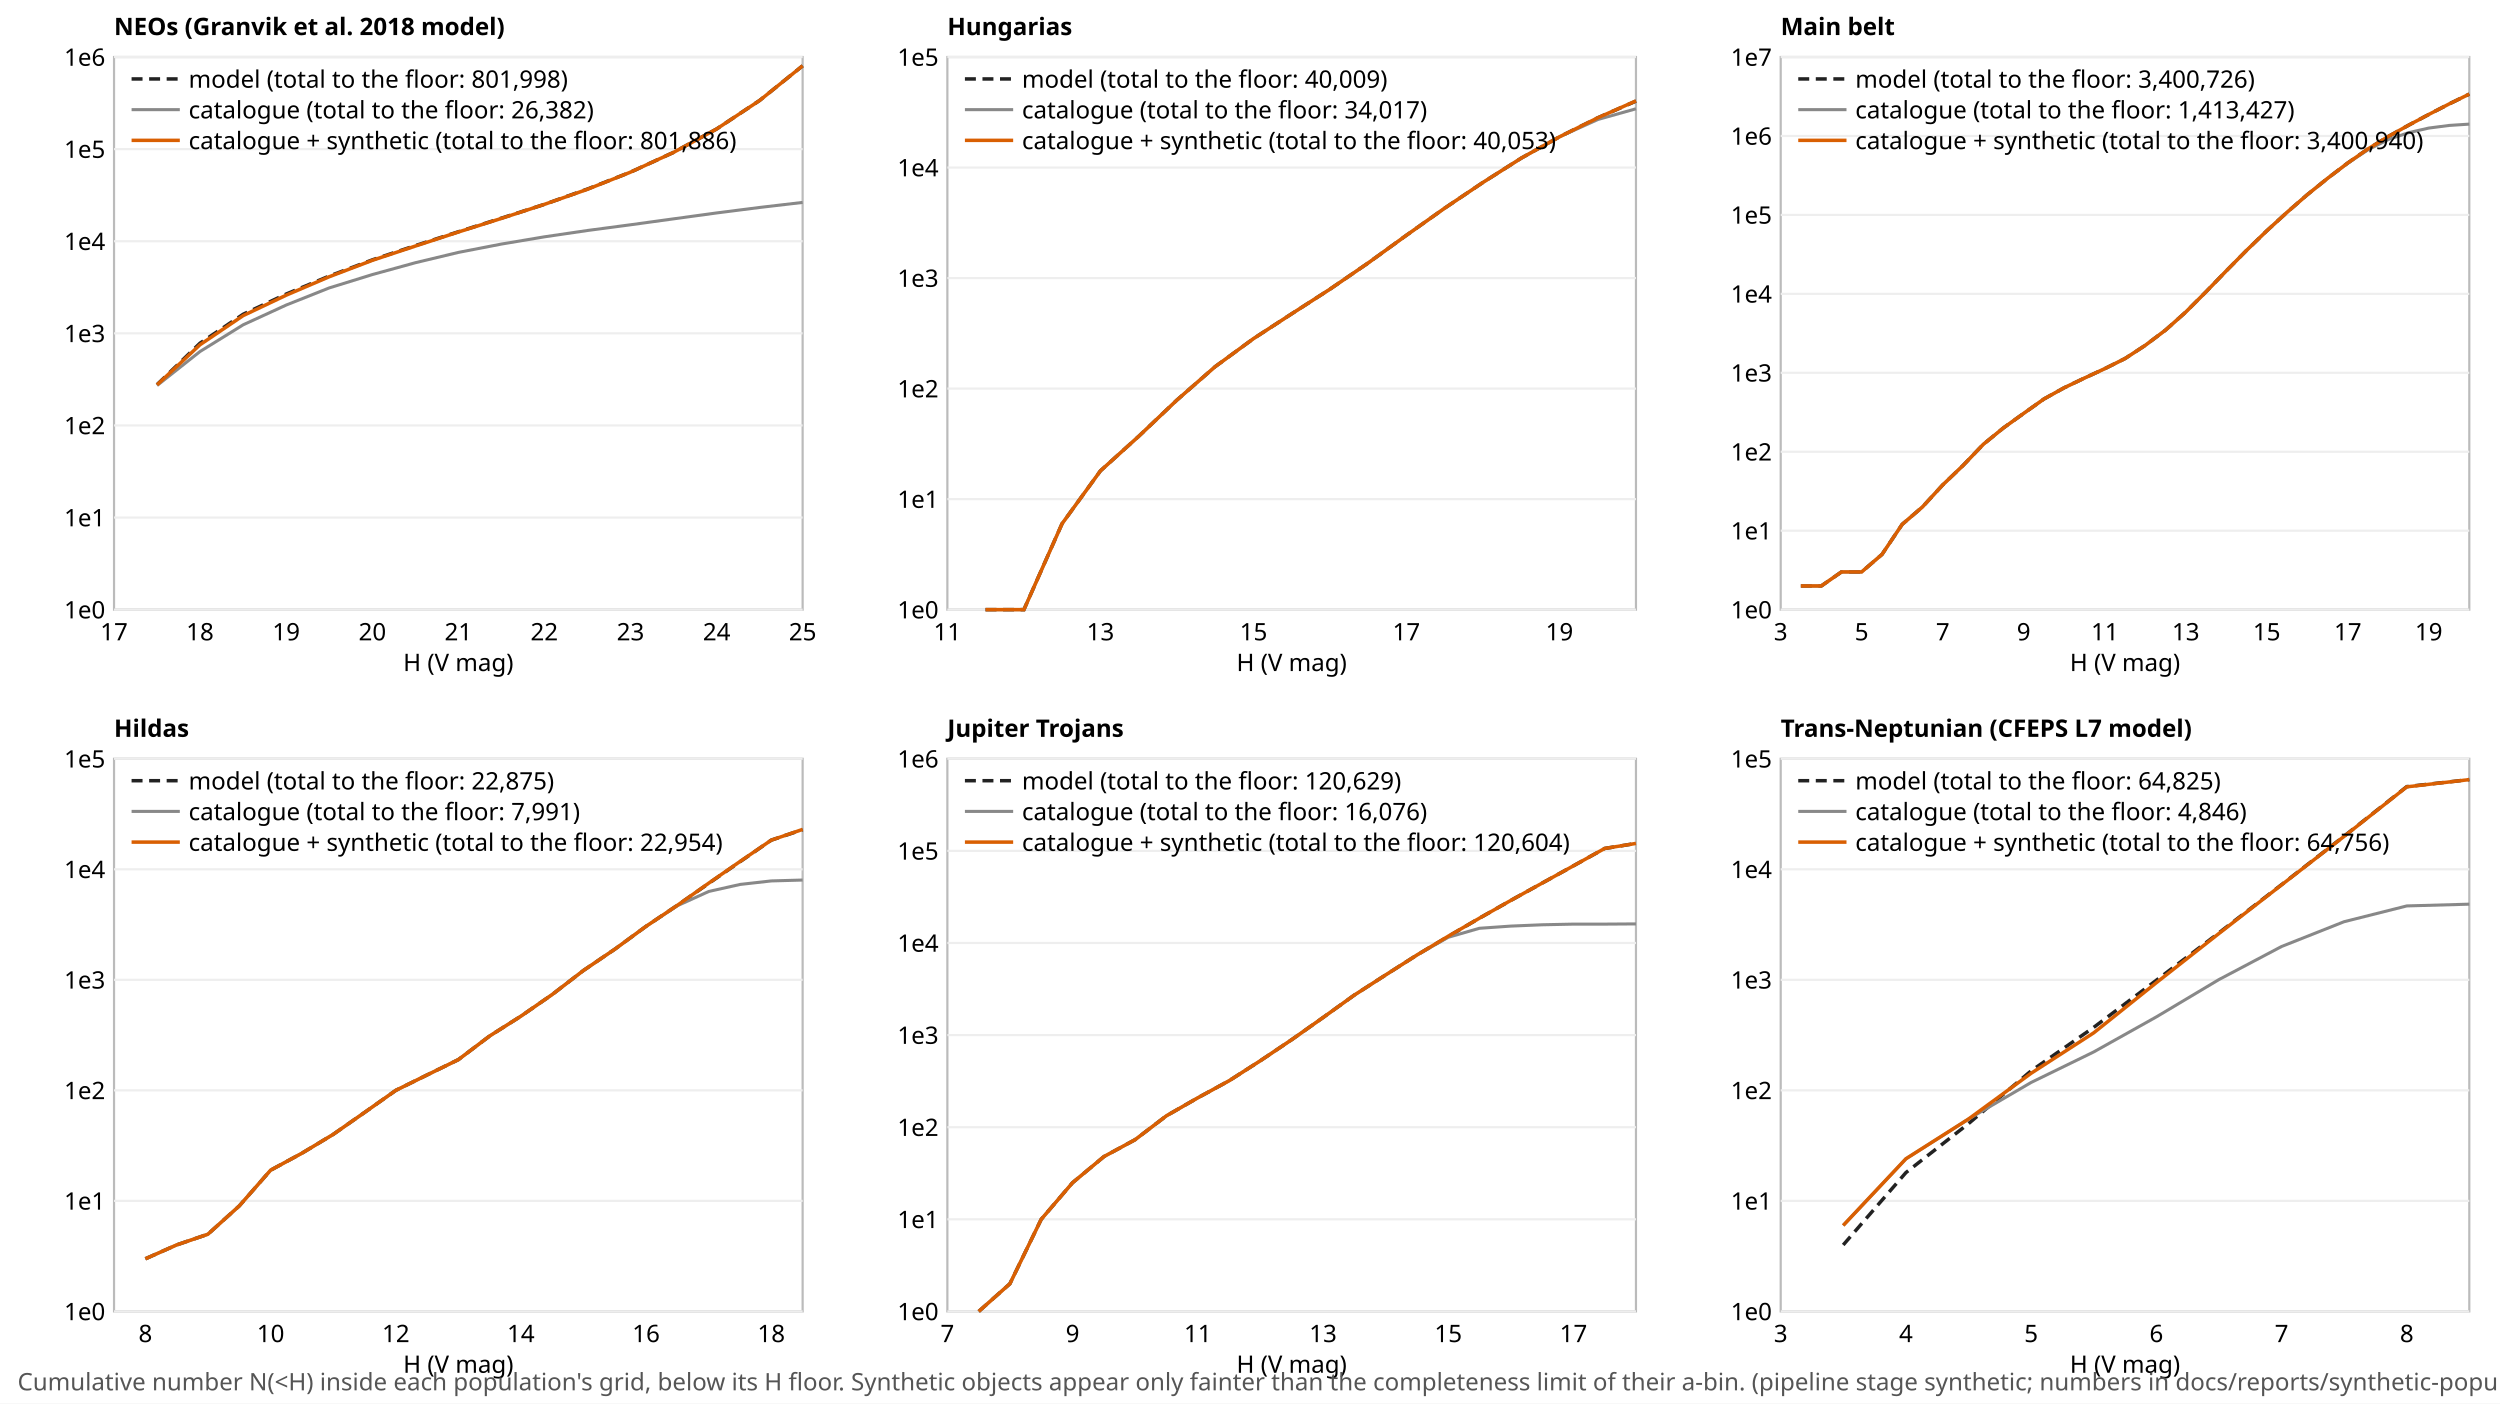
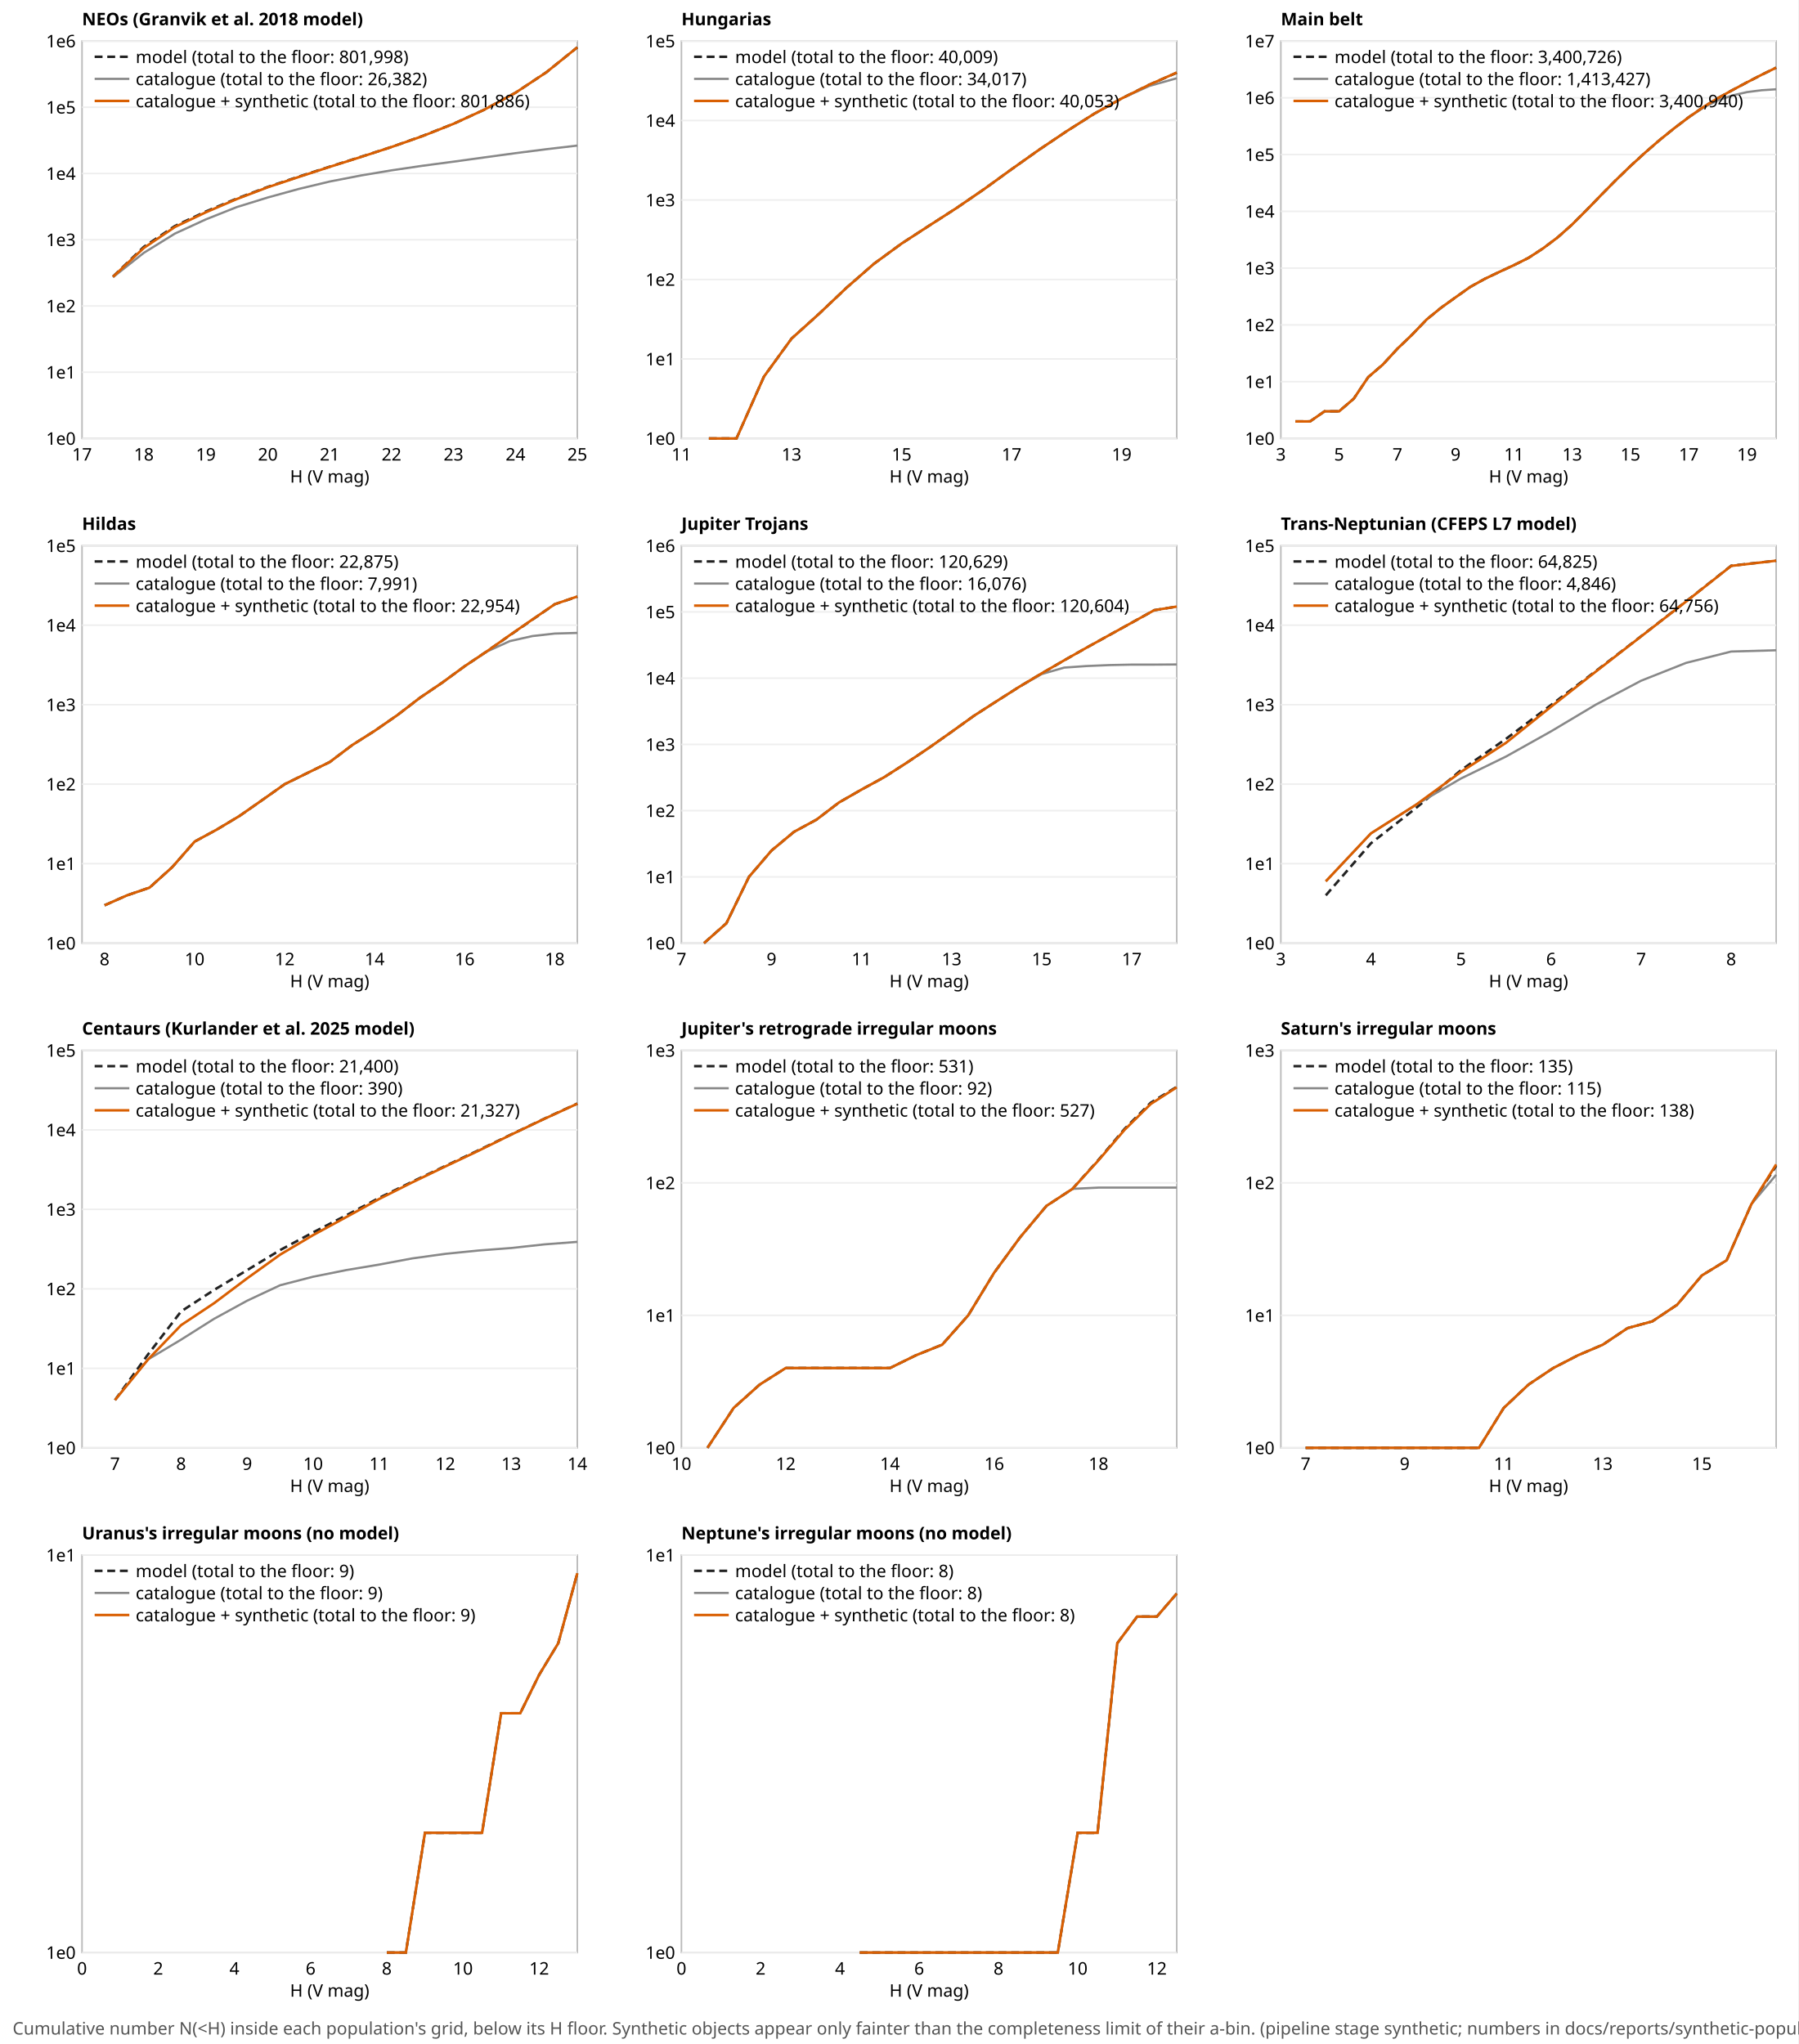
- <svg xmlns="http://www.w3.org/2000/svg" width="1140" height="640" viewBox="0 0 1140 640" font-family="sans-serif" font-size="11">
-   <rect width="1140" height="640" fill="white" />
+ <svg xmlns="http://www.w3.org/2000/svg" width="1140" height="1296" viewBox="0 0 1140 1296" font-family="sans-serif" font-size="11">
+   <rect width="1140" height="1296" fill="white" />
  <text x="52" y="16" font-weight="bold">NEOs (Granvik et al. 2018 model)</text>
  <rect x="52" y="26" width="314" height="252" fill="none" stroke="#bbb" />
  <line x1="52" x2="366" y1="278.0" y2="278.0" stroke="#eee" />
  <text x="48" y="282.0" text-anchor="end">1e0</text>
  <line x1="52" x2="366" y1="236.0" y2="236.0" stroke="#eee" />
  <text x="48" y="240.0" text-anchor="end">1e1</text>
  <line x1="52" x2="366" y1="194.0" y2="194.0" stroke="#eee" />
  <text x="48" y="198.0" text-anchor="end">1e2</text>
  <line x1="52" x2="366" y1="152.0" y2="152.0" stroke="#eee" />
  <text x="48" y="156.0" text-anchor="end">1e3</text>
  <line x1="52" x2="366" y1="110.0" y2="110.0" stroke="#eee" />
  <text x="48" y="114.0" text-anchor="end">1e4</text>
  <line x1="52" x2="366" y1="68.0" y2="68.0" stroke="#eee" />
  <text x="48" y="72.0" text-anchor="end">1e5</text>
  <line x1="52" x2="366" y1="26.0" y2="26.0" stroke="#eee" />
  <text x="48" y="30.0" text-anchor="end">1e6</text>
  <text x="52.0" y="292" text-anchor="middle">17</text>
  <text x="91.2" y="292" text-anchor="middle">18</text>
  <text x="130.5" y="292" text-anchor="middle">19</text>
  <text x="169.8" y="292" text-anchor="middle">20</text>
  <text x="209.0" y="292" text-anchor="middle">21</text>
  <text x="248.2" y="292" text-anchor="middle">22</text>
  <text x="287.5" y="292" text-anchor="middle">23</text>
  <text x="326.8" y="292" text-anchor="middle">24</text>
  <text x="366.0" y="292" text-anchor="middle">25</text>
  <text x="209.0" y="306" text-anchor="middle">H (V mag)</text>
  <polyline points="71.6,175.4 91.2,156.5 110.9,143.3 130.5,134.1 150.1,125.9 169.8,118.5 189.4,112.0 209.0,105.7 228.6,99.5 248.2,93.2 267.9,86.2 287.5,78.5 307.1,69.5 326.8,58.8 346.4,45.8 366.0,30.0" fill="none" stroke="#222" stroke-width="1.6" stroke-dasharray="5,3" />
  <line x1="60" x2="82" y1="36" y2="36" stroke="#222" stroke-width="1.6" stroke-dasharray="5,3" />
  <text x="86" y="40">model (total to the floor: 801,998)</text>
  <polyline points="71.6,175.8 91.2,160.3 110.9,148.1 130.5,139.1 150.1,131.3 169.8,125.2 189.4,119.8 209.0,115.1 228.6,111.3 248.2,108.0 267.9,105.1 287.5,102.5 307.1,99.8 326.8,97.1 346.4,94.6 366.0,92.3" fill="none" stroke="#888" stroke-width="1.4" />
  <line x1="60" x2="82" y1="50" y2="50" stroke="#888" stroke-width="1.4" />
  <text x="86" y="54">catalogue (total to the floor: 26,382)</text>
  <polyline points="71.6,175.5 91.2,157.2 110.9,143.9 130.5,134.6 150.1,126.2 169.8,118.7 189.4,112.2 209.0,105.8 228.6,99.6 248.2,93.2 267.9,86.3 287.5,78.5 307.1,69.5 326.8,58.8 346.4,45.8 366.0,30.0" fill="none" stroke="#d95f02" stroke-width="1.6" />
  <line x1="60" x2="82" y1="64" y2="64" stroke="#d95f02" stroke-width="1.6" />
  <text x="86" y="68">catalogue + synthetic (total to the floor: 801,886)</text>
  <text x="432" y="16" font-weight="bold">Hungarias</text>
  <rect x="432" y="26" width="314" height="252" fill="none" stroke="#bbb" />
  <line x1="432" x2="746" y1="278.0" y2="278.0" stroke="#eee" />
  <text x="428" y="282.0" text-anchor="end">1e0</text>
  <line x1="432" x2="746" y1="227.6" y2="227.6" stroke="#eee" />
  <text x="428" y="231.6" text-anchor="end">1e1</text>
  <line x1="432" x2="746" y1="177.2" y2="177.2" stroke="#eee" />
  <text x="428" y="181.2" text-anchor="end">1e2</text>
  <line x1="432" x2="746" y1="126.8" y2="126.8" stroke="#eee" />
  <text x="428" y="130.8" text-anchor="end">1e3</text>
  <line x1="432" x2="746" y1="76.4" y2="76.4" stroke="#eee" />
  <text x="428" y="80.4" text-anchor="end">1e4</text>
  <line x1="432" x2="746" y1="26.0" y2="26.0" stroke="#eee" />
  <text x="428" y="30.0" text-anchor="end">1e5</text>
  <text x="432.0" y="292" text-anchor="middle">11</text>
  <text x="501.8" y="292" text-anchor="middle">13</text>
  <text x="571.6" y="292" text-anchor="middle">15</text>
  <text x="641.3" y="292" text-anchor="middle">17</text>
  <text x="711.1" y="292" text-anchor="middle">19</text>
  <text x="589.0" y="306" text-anchor="middle">H (V mag)</text>
  <polyline points="449.4,278.0 466.9,278.0 484.3,238.8 501.8,214.7 519.2,199.0 536.7,182.4 554.1,167.2 571.6,154.4 589.0,143.1 606.4,131.9 623.9,119.9 641.3,107.3 658.8,94.9 676.2,83.2 693.7,72.1 711.1,62.4 728.6,53.7 746.0,46.1" fill="none" stroke="#222" stroke-width="1.6" stroke-dasharray="5,3" />
  <line x1="440" x2="462" y1="36" y2="36" stroke="#222" stroke-width="1.6" stroke-dasharray="5,3" />
  <text x="466" y="40">model (total to the floor: 40,009)</text>
  <polyline points="449.4,278.0 466.9,278.0 484.3,238.8 501.8,214.7 519.2,199.0 536.7,182.4 554.1,167.2 571.6,154.4 589.0,143.1 606.4,131.9 623.9,119.9 641.3,107.3 658.8,94.9 676.2,83.2 693.7,72.1 711.1,62.4 728.6,54.5 746.0,49.6" fill="none" stroke="#888" stroke-width="1.4" />
  <line x1="440" x2="462" y1="50" y2="50" stroke="#888" stroke-width="1.4" />
  <text x="466" y="54">catalogue (total to the floor: 34,017)</text>
  <polyline points="449.4,278.0 466.9,278.0 484.3,238.8 501.8,214.7 519.2,199.0 536.7,182.4 554.1,167.2 571.6,154.4 589.0,143.1 606.4,131.9 623.9,119.9 641.3,107.3 658.8,94.9 676.2,83.2 693.7,72.1 711.1,62.4 728.6,53.7 746.0,46.0" fill="none" stroke="#d95f02" stroke-width="1.6" />
  <line x1="440" x2="462" y1="64" y2="64" stroke="#d95f02" stroke-width="1.6" />
  <text x="466" y="68">catalogue + synthetic (total to the floor: 40,053)</text>
  <text x="812" y="16" font-weight="bold">Main belt</text>
  <rect x="812" y="26" width="314" height="252" fill="none" stroke="#bbb" />
  <line x1="812" x2="1126" y1="278.0" y2="278.0" stroke="#eee" />
  <text x="808" y="282.0" text-anchor="end">1e0</text>
  <line x1="812" x2="1126" y1="242.0" y2="242.0" stroke="#eee" />
  <text x="808" y="246.0" text-anchor="end">1e1</text>
  <line x1="812" x2="1126" y1="206.0" y2="206.0" stroke="#eee" />
  <text x="808" y="210.0" text-anchor="end">1e2</text>
  <line x1="812" x2="1126" y1="170.0" y2="170.0" stroke="#eee" />
  <text x="808" y="174.0" text-anchor="end">1e3</text>
  <line x1="812" x2="1126" y1="134.0" y2="134.0" stroke="#eee" />
  <text x="808" y="138.0" text-anchor="end">1e4</text>
  <line x1="812" x2="1126" y1="98.0" y2="98.0" stroke="#eee" />
  <text x="808" y="102.0" text-anchor="end">1e5</text>
  <line x1="812" x2="1126" y1="62.0" y2="62.0" stroke="#eee" />
  <text x="808" y="66.0" text-anchor="end">1e6</text>
  <line x1="812" x2="1126" y1="26.0" y2="26.0" stroke="#eee" />
  <text x="808" y="30.0" text-anchor="end">1e7</text>
  <text x="812.0" y="292" text-anchor="middle">3</text>
  <text x="848.9" y="292" text-anchor="middle">5</text>
  <text x="885.9" y="292" text-anchor="middle">7</text>
  <text x="922.8" y="292" text-anchor="middle">9</text>
  <text x="959.8" y="292" text-anchor="middle">11</text>
  <text x="996.7" y="292" text-anchor="middle">13</text>
  <text x="1033.6" y="292" text-anchor="middle">15</text>
  <text x="1070.6" y="292" text-anchor="middle">17</text>
  <text x="1107.5" y="292" text-anchor="middle">19</text>
  <text x="969.0" y="306" text-anchor="middle">H (V mag)</text>
  <polyline points="821.2,267.2 830.5,267.2 839.7,260.8 848.9,260.8 858.2,252.8 867.4,239.1 876.6,231.2 885.9,221.1 895.1,212.3 904.4,202.6 913.6,195.1 922.8,188.5 932.1,181.9 941.3,176.8 950.5,172.4 959.8,168.1 969.0,163.5 978.2,157.5 987.5,150.5 996.7,142.3 1005.9,133.1 1015.2,123.5 1024.4,114.2 1033.6,105.3 1042.9,96.8 1052.1,88.8 1061.4,81.3 1070.6,74.3 1079.8,67.9 1089.1,62.2 1098.3,57.1 1107.5,52.2 1116.8,47.4 1126.0,42.9" fill="none" stroke="#222" stroke-width="1.6" stroke-dasharray="5,3" />
  <line x1="820" x2="842" y1="36" y2="36" stroke="#222" stroke-width="1.6" stroke-dasharray="5,3" />
  <text x="846" y="40">model (total to the floor: 3,400,726)</text>
  <polyline points="821.2,267.2 830.5,267.2 839.7,260.8 848.9,260.8 858.2,252.8 867.4,239.1 876.6,231.2 885.9,221.1 895.1,212.3 904.4,202.6 913.6,195.1 922.8,188.5 932.1,181.9 941.3,176.8 950.5,172.4 959.8,168.1 969.0,163.5 978.2,157.5 987.5,150.5 996.7,142.3 1005.9,133.1 1015.2,123.5 1024.4,114.2 1033.6,105.3 1042.9,96.8 1052.1,88.8 1061.4,81.3 1070.6,74.4 1079.8,68.3 1089.1,63.6 1098.3,60.5 1107.5,58.4 1116.8,57.2 1126.0,56.6" fill="none" stroke="#888" stroke-width="1.4" />
  <line x1="820" x2="842" y1="50" y2="50" stroke="#888" stroke-width="1.4" />
  <text x="846" y="54">catalogue (total to the floor: 1,413,427)</text>
  <polyline points="821.2,267.2 830.5,267.2 839.7,260.8 848.9,260.8 858.2,252.8 867.4,239.1 876.6,231.2 885.9,221.1 895.1,212.3 904.4,202.6 913.6,195.1 922.8,188.5 932.1,181.9 941.3,176.8 950.5,172.4 959.8,168.1 969.0,163.5 978.2,157.5 987.5,150.5 996.7,142.3 1005.9,133.1 1015.2,123.5 1024.4,114.2 1033.6,105.3 1042.9,96.8 1052.1,88.8 1061.4,81.3 1070.6,74.3 1079.8,67.9 1089.1,62.2 1098.3,57.1 1107.5,52.2 1116.8,47.4 1126.0,42.9" fill="none" stroke="#d95f02" stroke-width="1.6" />
  <line x1="820" x2="842" y1="64" y2="64" stroke="#d95f02" stroke-width="1.6" />
  <text x="846" y="68">catalogue + synthetic (total to the floor: 3,400,940)</text>
  <text x="52" y="336" font-weight="bold">Hildas</text>
  <rect x="52" y="346" width="314" height="252" fill="none" stroke="#bbb" />
  <line x1="52" x2="366" y1="598.0" y2="598.0" stroke="#eee" />
  <text x="48" y="602.0" text-anchor="end">1e0</text>
  <line x1="52" x2="366" y1="547.6" y2="547.6" stroke="#eee" />
  <text x="48" y="551.6" text-anchor="end">1e1</text>
  <line x1="52" x2="366" y1="497.2" y2="497.2" stroke="#eee" />
  <text x="48" y="501.2" text-anchor="end">1e2</text>
  <line x1="52" x2="366" y1="446.8" y2="446.8" stroke="#eee" />
  <text x="48" y="450.8" text-anchor="end">1e3</text>
  <line x1="52" x2="366" y1="396.4" y2="396.4" stroke="#eee" />
  <text x="48" y="400.4" text-anchor="end">1e4</text>
  <line x1="52" x2="366" y1="346.0" y2="346.0" stroke="#eee" />
  <text x="48" y="350.0" text-anchor="end">1e5</text>
  <text x="66.3" y="612" text-anchor="middle">8</text>
  <text x="123.4" y="612" text-anchor="middle">10</text>
  <text x="180.5" y="612" text-anchor="middle">12</text>
  <text x="237.5" y="612" text-anchor="middle">14</text>
  <text x="294.6" y="612" text-anchor="middle">16</text>
  <text x="351.7" y="612" text-anchor="middle">18</text>
  <text x="209.0" y="626" text-anchor="middle">H (V mag)</text>
  <polyline points="66.3,574.0 80.5,567.7 94.8,562.8 109.1,549.9 123.4,533.6 137.6,525.9 151.9,517.3 166.2,507.3 180.5,497.2 194.7,490.2 209.0,483.2 223.3,472.4 237.5,463.4 251.8,453.5 266.1,442.5 280.4,432.8 294.6,422.4 308.9,412.8 323.2,402.8 337.5,392.9 351.7,383.1 366.0,378.3" fill="none" stroke="#222" stroke-width="1.6" stroke-dasharray="5,3" />
  <line x1="60" x2="82" y1="356" y2="356" stroke="#222" stroke-width="1.6" stroke-dasharray="5,3" />
  <text x="86" y="360">model (total to the floor: 22,875)</text>
  <polyline points="66.3,574.0 80.5,567.7 94.8,562.8 109.1,549.9 123.4,533.6 137.6,525.9 151.9,517.3 166.2,507.3 180.5,497.2 194.7,490.2 209.0,483.2 223.3,472.4 237.5,463.4 251.8,453.5 266.1,442.5 280.4,432.8 294.6,422.4 308.9,413.0 323.2,406.5 337.5,403.3 351.7,401.7 366.0,401.3" fill="none" stroke="#888" stroke-width="1.4" />
  <line x1="60" x2="82" y1="370" y2="370" stroke="#888" stroke-width="1.4" />
  <text x="86" y="374">catalogue (total to the floor: 7,991)</text>
  <polyline points="66.3,574.0 80.5,567.7 94.8,562.8 109.1,549.9 123.4,533.6 137.6,525.9 151.9,517.3 166.2,507.3 180.5,497.2 194.7,490.2 209.0,483.2 223.3,472.4 237.5,463.4 251.8,453.5 266.1,442.5 280.4,432.8 294.6,422.4 308.9,412.8 323.2,402.7 337.5,392.8 351.7,383.1 366.0,378.2" fill="none" stroke="#d95f02" stroke-width="1.6" />
  <line x1="60" x2="82" y1="384" y2="384" stroke="#d95f02" stroke-width="1.6" />
  <text x="86" y="388">catalogue + synthetic (total to the floor: 22,954)</text>
  <text x="432" y="336" font-weight="bold">Jupiter Trojans</text>
  <rect x="432" y="346" width="314" height="252" fill="none" stroke="#bbb" />
  <line x1="432" x2="746" y1="598.0" y2="598.0" stroke="#eee" />
  <text x="428" y="602.0" text-anchor="end">1e0</text>
  <line x1="432" x2="746" y1="556.0" y2="556.0" stroke="#eee" />
  <text x="428" y="560.0" text-anchor="end">1e1</text>
  <line x1="432" x2="746" y1="514.0" y2="514.0" stroke="#eee" />
  <text x="428" y="518.0" text-anchor="end">1e2</text>
  <line x1="432" x2="746" y1="472.0" y2="472.0" stroke="#eee" />
  <text x="428" y="476.0" text-anchor="end">1e3</text>
  <line x1="432" x2="746" y1="430.0" y2="430.0" stroke="#eee" />
  <text x="428" y="434.0" text-anchor="end">1e4</text>
  <line x1="432" x2="746" y1="388.0" y2="388.0" stroke="#eee" />
  <text x="428" y="392.0" text-anchor="end">1e5</text>
  <line x1="432" x2="746" y1="346.0" y2="346.0" stroke="#eee" />
  <text x="428" y="350.0" text-anchor="end">1e6</text>
  <text x="432.0" y="612" text-anchor="middle">7</text>
  <text x="489.1" y="612" text-anchor="middle">9</text>
  <text x="546.2" y="612" text-anchor="middle">11</text>
  <text x="603.3" y="612" text-anchor="middle">13</text>
  <text x="660.4" y="612" text-anchor="middle">15</text>
  <text x="717.5" y="612" text-anchor="middle">17</text>
  <text x="589.0" y="626" text-anchor="middle">H (V mag)</text>
  <polyline points="446.3,598.0 460.5,585.4 474.8,556.0 489.1,539.3 503.4,527.4 517.6,519.7 531.9,508.8 546.2,500.6 560.5,492.8 574.7,483.7 589.0,474.1 603.3,464.0 617.5,453.8 631.8,444.6 646.1,435.5 660.4,427.0 674.6,418.7 688.9,410.6 703.2,402.7 717.5,394.8 731.7,386.9 746.0,384.6" fill="none" stroke="#222" stroke-width="1.6" stroke-dasharray="5,3" />
  <line x1="440" x2="462" y1="356" y2="356" stroke="#222" stroke-width="1.6" stroke-dasharray="5,3" />
  <text x="466" y="360">model (total to the floor: 120,629)</text>
  <polyline points="446.3,598.0 460.5,585.4 474.8,556.0 489.1,539.3 503.4,527.4 517.6,519.7 531.9,508.8 546.2,500.6 560.5,492.8 574.7,483.7 589.0,474.1 603.3,464.0 617.5,453.8 631.8,444.6 646.1,435.5 660.4,427.4 674.6,423.3 688.9,422.3 703.2,421.7 717.5,421.4 731.7,421.4 746.0,421.3" fill="none" stroke="#888" stroke-width="1.4" />
  <line x1="440" x2="462" y1="370" y2="370" stroke="#888" stroke-width="1.4" />
  <text x="466" y="374">catalogue (total to the floor: 16,076)</text>
  <polyline points="446.3,598.0 460.5,585.4 474.8,556.0 489.1,539.3 503.4,527.4 517.6,519.7 531.9,508.8 546.2,500.6 560.5,492.8 574.7,483.7 589.0,474.1 603.3,464.0 617.5,453.8 631.8,444.6 646.1,435.5 660.4,426.9 674.6,418.7 688.9,410.6 703.2,402.7 717.5,394.8 731.7,386.9 746.0,384.6" fill="none" stroke="#d95f02" stroke-width="1.6" />
  <line x1="440" x2="462" y1="384" y2="384" stroke="#d95f02" stroke-width="1.6" />
  <text x="466" y="388">catalogue + synthetic (total to the floor: 120,604)</text>
  <text x="812" y="336" font-weight="bold">Trans-Neptunian (CFEPS L7 model)</text>
  <rect x="812" y="346" width="314" height="252" fill="none" stroke="#bbb" />
  <line x1="812" x2="1126" y1="598.0" y2="598.0" stroke="#eee" />
  <text x="808" y="602.0" text-anchor="end">1e0</text>
  <line x1="812" x2="1126" y1="547.6" y2="547.6" stroke="#eee" />
  <text x="808" y="551.6" text-anchor="end">1e1</text>
  <line x1="812" x2="1126" y1="497.2" y2="497.2" stroke="#eee" />
  <text x="808" y="501.2" text-anchor="end">1e2</text>
  <line x1="812" x2="1126" y1="446.8" y2="446.8" stroke="#eee" />
  <text x="808" y="450.8" text-anchor="end">1e3</text>
  <line x1="812" x2="1126" y1="396.4" y2="396.4" stroke="#eee" />
  <text x="808" y="400.4" text-anchor="end">1e4</text>
  <line x1="812" x2="1126" y1="346.0" y2="346.0" stroke="#eee" />
  <text x="808" y="350.0" text-anchor="end">1e5</text>
  <text x="812.0" y="612" text-anchor="middle">3</text>
  <text x="869.1" y="612" text-anchor="middle">4</text>
  <text x="926.2" y="612" text-anchor="middle">5</text>
  <text x="983.3" y="612" text-anchor="middle">6</text>
  <text x="1040.4" y="612" text-anchor="middle">7</text>
  <text x="1097.5" y="612" text-anchor="middle">8</text>
  <text x="969.0" y="626" text-anchor="middle">H (V mag)</text>
  <polyline points="840.5,567.7 869.1,534.7 897.6,512.4 926.2,488.3 954.7,468.5 983.3,447.0 1011.8,425.4 1040.4,403.4 1068.9,381.3 1097.5,358.7 1126.0,355.5" fill="none" stroke="#222" stroke-width="1.6" stroke-dasharray="5,3" />
  <line x1="820" x2="842" y1="356" y2="356" stroke="#222" stroke-width="1.6" stroke-dasharray="5,3" />
  <text x="846" y="360">model (total to the floor: 64,825)</text>
  <polyline points="840.5,558.8 869.1,528.4 897.6,510.3 926.2,493.6 954.7,479.7 983.3,463.7 1011.8,446.7 1040.4,431.6 1068.9,420.3 1097.5,413.1 1126.0,412.3" fill="none" stroke="#888" stroke-width="1.4" />
  <line x1="820" x2="842" y1="370" y2="370" stroke="#888" stroke-width="1.4" />
  <text x="846" y="374">catalogue (total to the floor: 4,846)</text>
  <polyline points="840.5,558.8 869.1,528.4 897.6,510.3 926.2,489.4 954.7,471.0 983.3,448.1 1011.8,425.7 1040.4,403.5 1068.9,381.4 1097.5,358.8 1126.0,355.5" fill="none" stroke="#d95f02" stroke-width="1.6" />
  <line x1="820" x2="842" y1="384" y2="384" stroke="#d95f02" stroke-width="1.6" />
  <text x="846" y="388">catalogue + synthetic (total to the floor: 64,756)</text>
-   <text x="8" y="634" fill="#555">Cumulative number N(&lt;H) inside each population's grid, below its H floor. Synthetic objects appear only fainter than the completeness limit of their a-bin. (pipeline stage synthetic; numbers in docs/reports/synthetic-populations.json)</text>
+   <text x="52" y="656" font-weight="bold">Centaurs (Kurlander et al. 2025 model)</text>
+   <rect x="52" y="666" width="314" height="252" fill="none" stroke="#bbb" />
+   <line x1="52" x2="366" y1="918.0" y2="918.0" stroke="#eee" />
+   <text x="48" y="922.0" text-anchor="end">1e0</text>
+   <line x1="52" x2="366" y1="867.6" y2="867.6" stroke="#eee" />
+   <text x="48" y="871.6" text-anchor="end">1e1</text>
+   <line x1="52" x2="366" y1="817.2" y2="817.2" stroke="#eee" />
+   <text x="48" y="821.2" text-anchor="end">1e2</text>
+   <line x1="52" x2="366" y1="766.8" y2="766.8" stroke="#eee" />
+   <text x="48" y="770.8" text-anchor="end">1e3</text>
+   <line x1="52" x2="366" y1="716.4" y2="716.4" stroke="#eee" />
+   <text x="48" y="720.4" text-anchor="end">1e4</text>
+   <line x1="52" x2="366" y1="666.0" y2="666.0" stroke="#eee" />
+   <text x="48" y="670.0" text-anchor="end">1e5</text>
+   <text x="72.9" y="932" text-anchor="middle">7</text>
+   <text x="114.8" y="932" text-anchor="middle">8</text>
+   <text x="156.7" y="932" text-anchor="middle">9</text>
+   <text x="198.5" y="932" text-anchor="middle">10</text>
+   <text x="240.4" y="932" text-anchor="middle">11</text>
+   <text x="282.3" y="932" text-anchor="middle">12</text>
+   <text x="324.1" y="932" text-anchor="middle">13</text>
+   <text x="366.0" y="932" text-anchor="middle">14</text>
+   <text x="209.0" y="946" text-anchor="middle">H (V mag)</text>
+   <polyline points="72.9,887.7 93.9,858.7 114.8,831.5 135.7,817.9 156.7,805.3 177.6,792.6 198.5,781.4 219.5,770.6 240.4,759.5 261.3,749.3 282.3,739.3 303.2,729.4 324.1,719.3 345.1,709.3 366.0,699.7" fill="none" stroke="#222" stroke-width="1.6" stroke-dasharray="5,3" />
+   <line x1="60" x2="82" y1="676" y2="676" stroke="#222" stroke-width="1.6" stroke-dasharray="5,3" />
+   <text x="86" y="680">model (total to the floor: 21,400)</text>
+   <polyline points="72.9,887.7 93.9,861.9 114.8,849.4 135.7,836.2 156.7,824.7 177.6,814.9 198.5,809.5 219.5,805.3 240.4,801.8 261.3,797.9 282.3,795.0 303.2,792.9 324.1,791.3 345.1,789.0 366.0,787.4" fill="none" stroke="#888" stroke-width="1.4" />
+   <line x1="60" x2="82" y1="690" y2="690" stroke="#888" stroke-width="1.4" />
+   <text x="86" y="694">catalogue (total to the floor: 390)</text>
+   <polyline points="72.9,887.7 93.9,861.9 114.8,840.2 135.7,826.3 156.7,810.5 177.6,795.5 198.5,783.1 219.5,771.7 240.4,760.2 261.3,749.7 282.3,739.6 303.2,729.7 324.1,719.4 345.1,709.4 366.0,699.8" fill="none" stroke="#d95f02" stroke-width="1.6" />
+   <line x1="60" x2="82" y1="704" y2="704" stroke="#d95f02" stroke-width="1.6" />
+   <text x="86" y="708">catalogue + synthetic (total to the floor: 21,327)</text>
+   <text x="432" y="656" font-weight="bold">Jupiter's retrograde irregular moons</text>
+   <rect x="432" y="666" width="314" height="252" fill="none" stroke="#bbb" />
+   <line x1="432" x2="746" y1="918.0" y2="918.0" stroke="#eee" />
+   <text x="428" y="922.0" text-anchor="end">1e0</text>
+   <line x1="432" x2="746" y1="834.0" y2="834.0" stroke="#eee" />
+   <text x="428" y="838.0" text-anchor="end">1e1</text>
+   <line x1="432" x2="746" y1="750.0" y2="750.0" stroke="#eee" />
+   <text x="428" y="754.0" text-anchor="end">1e2</text>
+   <line x1="432" x2="746" y1="666.0" y2="666.0" stroke="#eee" />
+   <text x="428" y="670.0" text-anchor="end">1e3</text>
+   <text x="432.0" y="932" text-anchor="middle">10</text>
+   <text x="498.1" y="932" text-anchor="middle">12</text>
+   <text x="564.2" y="932" text-anchor="middle">14</text>
+   <text x="630.3" y="932" text-anchor="middle">16</text>
+   <text x="696.4" y="932" text-anchor="middle">18</text>
+   <text x="589.0" y="946" text-anchor="middle">H (V mag)</text>
+   <polyline points="448.5,918.0 465.1,892.7 481.6,877.9 498.1,867.4 514.6,867.4 531.2,867.4 547.7,867.4 564.2,867.4 580.7,859.3 597.3,852.6 613.8,834.0 630.3,806.9 646.8,784.4 663.4,764.6 679.9,753.8 696.4,735.4 712.9,715.8 729.5,699.2 746.0,689.1" fill="none" stroke="#222" stroke-width="1.6" stroke-dasharray="5,3" />
+   <line x1="440" x2="462" y1="676" y2="676" stroke="#222" stroke-width="1.6" stroke-dasharray="5,3" />
+   <text x="466" y="680">model (total to the floor: 531)</text>
+   <polyline points="448.5,918.0 465.1,892.7 481.6,877.9 498.1,867.4 514.6,867.4 531.2,867.4 547.7,867.4 564.2,867.4 580.7,859.3 597.3,852.6 613.8,834.0 630.3,806.9 646.8,784.4 663.4,764.6 679.9,753.8 696.4,753.0 712.9,753.0 729.5,753.0 746.0,753.0" fill="none" stroke="#888" stroke-width="1.4" />
+   <line x1="440" x2="462" y1="690" y2="690" stroke="#888" stroke-width="1.4" />
+   <text x="466" y="694">catalogue (total to the floor: 92)</text>
+   <polyline points="448.5,918.0 465.1,892.7 481.6,877.9 498.1,867.4 514.6,867.4 531.2,867.4 547.7,867.4 564.2,867.4 580.7,859.3 597.3,852.6 613.8,834.0 630.3,806.9 646.8,784.4 663.4,764.6 679.9,753.8 696.4,735.7 712.9,716.4 729.5,700.0 746.0,689.4" fill="none" stroke="#d95f02" stroke-width="1.6" />
+   <line x1="440" x2="462" y1="704" y2="704" stroke="#d95f02" stroke-width="1.6" />
+   <text x="466" y="708">catalogue + synthetic (total to the floor: 527)</text>
+   <text x="812" y="656" font-weight="bold">Saturn's irregular moons</text>
+   <rect x="812" y="666" width="314" height="252" fill="none" stroke="#bbb" />
+   <line x1="812" x2="1126" y1="918.0" y2="918.0" stroke="#eee" />
+   <text x="808" y="922.0" text-anchor="end">1e0</text>
+   <line x1="812" x2="1126" y1="834.0" y2="834.0" stroke="#eee" />
+   <text x="808" y="838.0" text-anchor="end">1e1</text>
+   <line x1="812" x2="1126" y1="750.0" y2="750.0" stroke="#eee" />
+   <text x="808" y="754.0" text-anchor="end">1e2</text>
+   <line x1="812" x2="1126" y1="666.0" y2="666.0" stroke="#eee" />
+   <text x="808" y="670.0" text-anchor="end">1e3</text>
+   <text x="827.7" y="932" text-anchor="middle">7</text>
+   <text x="890.5" y="932" text-anchor="middle">9</text>
+   <text x="953.3" y="932" text-anchor="middle">11</text>
+   <text x="1016.1" y="932" text-anchor="middle">13</text>
+   <text x="1078.9" y="932" text-anchor="middle">15</text>
+   <text x="969.0" y="946" text-anchor="middle">H (V mag)</text>
+   <polyline points="827.7,918.0 843.4,918.0 859.1,918.0 874.8,918.0 890.5,918.0 906.2,918.0 921.9,918.0 937.6,918.0 953.3,892.7 969.0,877.9 984.7,867.4 1000.4,859.3 1016.1,852.6 1031.8,842.1 1047.5,837.8 1063.2,827.3 1078.9,808.7 1094.6,799.1 1110.3,763.5 1126.0,739.2" fill="none" stroke="#222" stroke-width="1.6" stroke-dasharray="5,3" />
+   <line x1="820" x2="842" y1="676" y2="676" stroke="#222" stroke-width="1.6" stroke-dasharray="5,3" />
+   <text x="846" y="680">model (total to the floor: 135)</text>
+   <polyline points="827.7,918.0 843.4,918.0 859.1,918.0 874.8,918.0 890.5,918.0 906.2,918.0 921.9,918.0 937.6,918.0 953.3,892.7 969.0,877.9 984.7,867.4 1000.4,859.3 1016.1,852.6 1031.8,842.1 1047.5,837.8 1063.2,827.3 1078.9,808.7 1094.6,799.1 1110.3,763.5 1126.0,744.9" fill="none" stroke="#888" stroke-width="1.4" />
+   <line x1="820" x2="842" y1="690" y2="690" stroke="#888" stroke-width="1.4" />
+   <text x="846" y="694">catalogue (total to the floor: 115)</text>
+   <polyline points="827.7,918.0 843.4,918.0 859.1,918.0 874.8,918.0 890.5,918.0 906.2,918.0 921.9,918.0 937.6,918.0 953.3,892.7 969.0,877.9 984.7,867.4 1000.4,859.3 1016.1,852.6 1031.8,842.1 1047.5,837.8 1063.2,827.3 1078.9,808.7 1094.6,799.1 1110.3,763.5 1126.0,738.3" fill="none" stroke="#d95f02" stroke-width="1.6" />
+   <line x1="820" x2="842" y1="704" y2="704" stroke="#d95f02" stroke-width="1.6" />
+   <text x="846" y="708">catalogue + synthetic (total to the floor: 138)</text>
+   <text x="52" y="976" font-weight="bold">Uranus's irregular moons (no model)</text>
+   <rect x="52" y="986" width="314" height="252" fill="none" stroke="#bbb" />
+   <line x1="52" x2="366" y1="1238.0" y2="1238.0" stroke="#eee" />
+   <text x="48" y="1242.0" text-anchor="end">1e0</text>
+   <line x1="52" x2="366" y1="986.0" y2="986.0" stroke="#eee" />
+   <text x="48" y="990.0" text-anchor="end">1e1</text>
+   <text x="52.0" y="1252" text-anchor="middle">0</text>
+   <text x="100.3" y="1252" text-anchor="middle">2</text>
+   <text x="148.6" y="1252" text-anchor="middle">4</text>
+   <text x="196.9" y="1252" text-anchor="middle">6</text>
+   <text x="245.2" y="1252" text-anchor="middle">8</text>
+   <text x="293.5" y="1252" text-anchor="middle">10</text>
+   <text x="341.8" y="1252" text-anchor="middle">12</text>
+   <text x="209.0" y="1266" text-anchor="middle">H (V mag)</text>
+   <polyline points="245.2,1238.0 257.3,1238.0 269.4,1162.1 281.5,1162.1 293.5,1162.1 305.6,1162.1 317.7,1086.3 329.8,1086.3 341.8,1061.9 353.9,1041.9 366.0,997.5" fill="none" stroke="#222" stroke-width="1.6" stroke-dasharray="5,3" />
+   <line x1="60" x2="82" y1="996" y2="996" stroke="#222" stroke-width="1.6" stroke-dasharray="5,3" />
+   <text x="86" y="1000">model (total to the floor: 9)</text>
+   <polyline points="245.2,1238.0 257.3,1238.0 269.4,1162.1 281.5,1162.1 293.5,1162.1 305.6,1162.1 317.7,1086.3 329.8,1086.3 341.8,1061.9 353.9,1041.9 366.0,997.5" fill="none" stroke="#888" stroke-width="1.4" />
+   <line x1="60" x2="82" y1="1010" y2="1010" stroke="#888" stroke-width="1.4" />
+   <text x="86" y="1014">catalogue (total to the floor: 9)</text>
+   <polyline points="245.2,1238.0 257.3,1238.0 269.4,1162.1 281.5,1162.1 293.5,1162.1 305.6,1162.1 317.7,1086.3 329.8,1086.3 341.8,1061.9 353.9,1041.9 366.0,997.5" fill="none" stroke="#d95f02" stroke-width="1.6" />
+   <line x1="60" x2="82" y1="1024" y2="1024" stroke="#d95f02" stroke-width="1.6" />
+   <text x="86" y="1028">catalogue + synthetic (total to the floor: 9)</text>
+   <text x="432" y="976" font-weight="bold">Neptune's irregular moons (no model)</text>
+   <rect x="432" y="986" width="314" height="252" fill="none" stroke="#bbb" />
+   <line x1="432" x2="746" y1="1238.0" y2="1238.0" stroke="#eee" />
+   <text x="428" y="1242.0" text-anchor="end">1e0</text>
+   <line x1="432" x2="746" y1="986.0" y2="986.0" stroke="#eee" />
+   <text x="428" y="990.0" text-anchor="end">1e1</text>
+   <text x="432.0" y="1252" text-anchor="middle">0</text>
+   <text x="482.2" y="1252" text-anchor="middle">2</text>
+   <text x="532.5" y="1252" text-anchor="middle">4</text>
+   <text x="582.7" y="1252" text-anchor="middle">6</text>
+   <text x="633.0" y="1252" text-anchor="middle">8</text>
+   <text x="683.2" y="1252" text-anchor="middle">10</text>
+   <text x="733.4" y="1252" text-anchor="middle">12</text>
+   <text x="589.0" y="1266" text-anchor="middle">H (V mag)</text>
+   <polyline points="545.0,1238.0 557.6,1238.0 570.2,1238.0 582.7,1238.0 595.3,1238.0 607.8,1238.0 620.4,1238.0 633.0,1238.0 645.5,1238.0 658.1,1238.0 670.6,1238.0 683.2,1162.1 695.8,1162.1 708.3,1041.9 720.9,1025.0 733.4,1025.0 746.0,1010.4" fill="none" stroke="#222" stroke-width="1.6" stroke-dasharray="5,3" />
+   <line x1="440" x2="462" y1="996" y2="996" stroke="#222" stroke-width="1.6" stroke-dasharray="5,3" />
+   <text x="466" y="1000">model (total to the floor: 8)</text>
+   <polyline points="545.0,1238.0 557.6,1238.0 570.2,1238.0 582.7,1238.0 595.3,1238.0 607.8,1238.0 620.4,1238.0 633.0,1238.0 645.5,1238.0 658.1,1238.0 670.6,1238.0 683.2,1162.1 695.8,1162.1 708.3,1041.9 720.9,1025.0 733.4,1025.0 746.0,1010.4" fill="none" stroke="#888" stroke-width="1.4" />
+   <line x1="440" x2="462" y1="1010" y2="1010" stroke="#888" stroke-width="1.4" />
+   <text x="466" y="1014">catalogue (total to the floor: 8)</text>
+   <polyline points="545.0,1238.0 557.6,1238.0 570.2,1238.0 582.7,1238.0 595.3,1238.0 607.8,1238.0 620.4,1238.0 633.0,1238.0 645.5,1238.0 658.1,1238.0 670.6,1238.0 683.2,1162.1 695.8,1162.1 708.3,1041.9 720.9,1025.0 733.4,1025.0 746.0,1010.4" fill="none" stroke="#d95f02" stroke-width="1.6" />
+   <line x1="440" x2="462" y1="1024" y2="1024" stroke="#d95f02" stroke-width="1.6" />
+   <text x="466" y="1028">catalogue + synthetic (total to the floor: 8)</text>
+   <text x="8" y="1290" fill="#555">Cumulative number N(&lt;H) inside each population's grid, below its H floor. Synthetic objects appear only fainter than the completeness limit of their a-bin. (pipeline stage synthetic; numbers in docs/reports/synthetic-populations.json)</text>
</svg>
